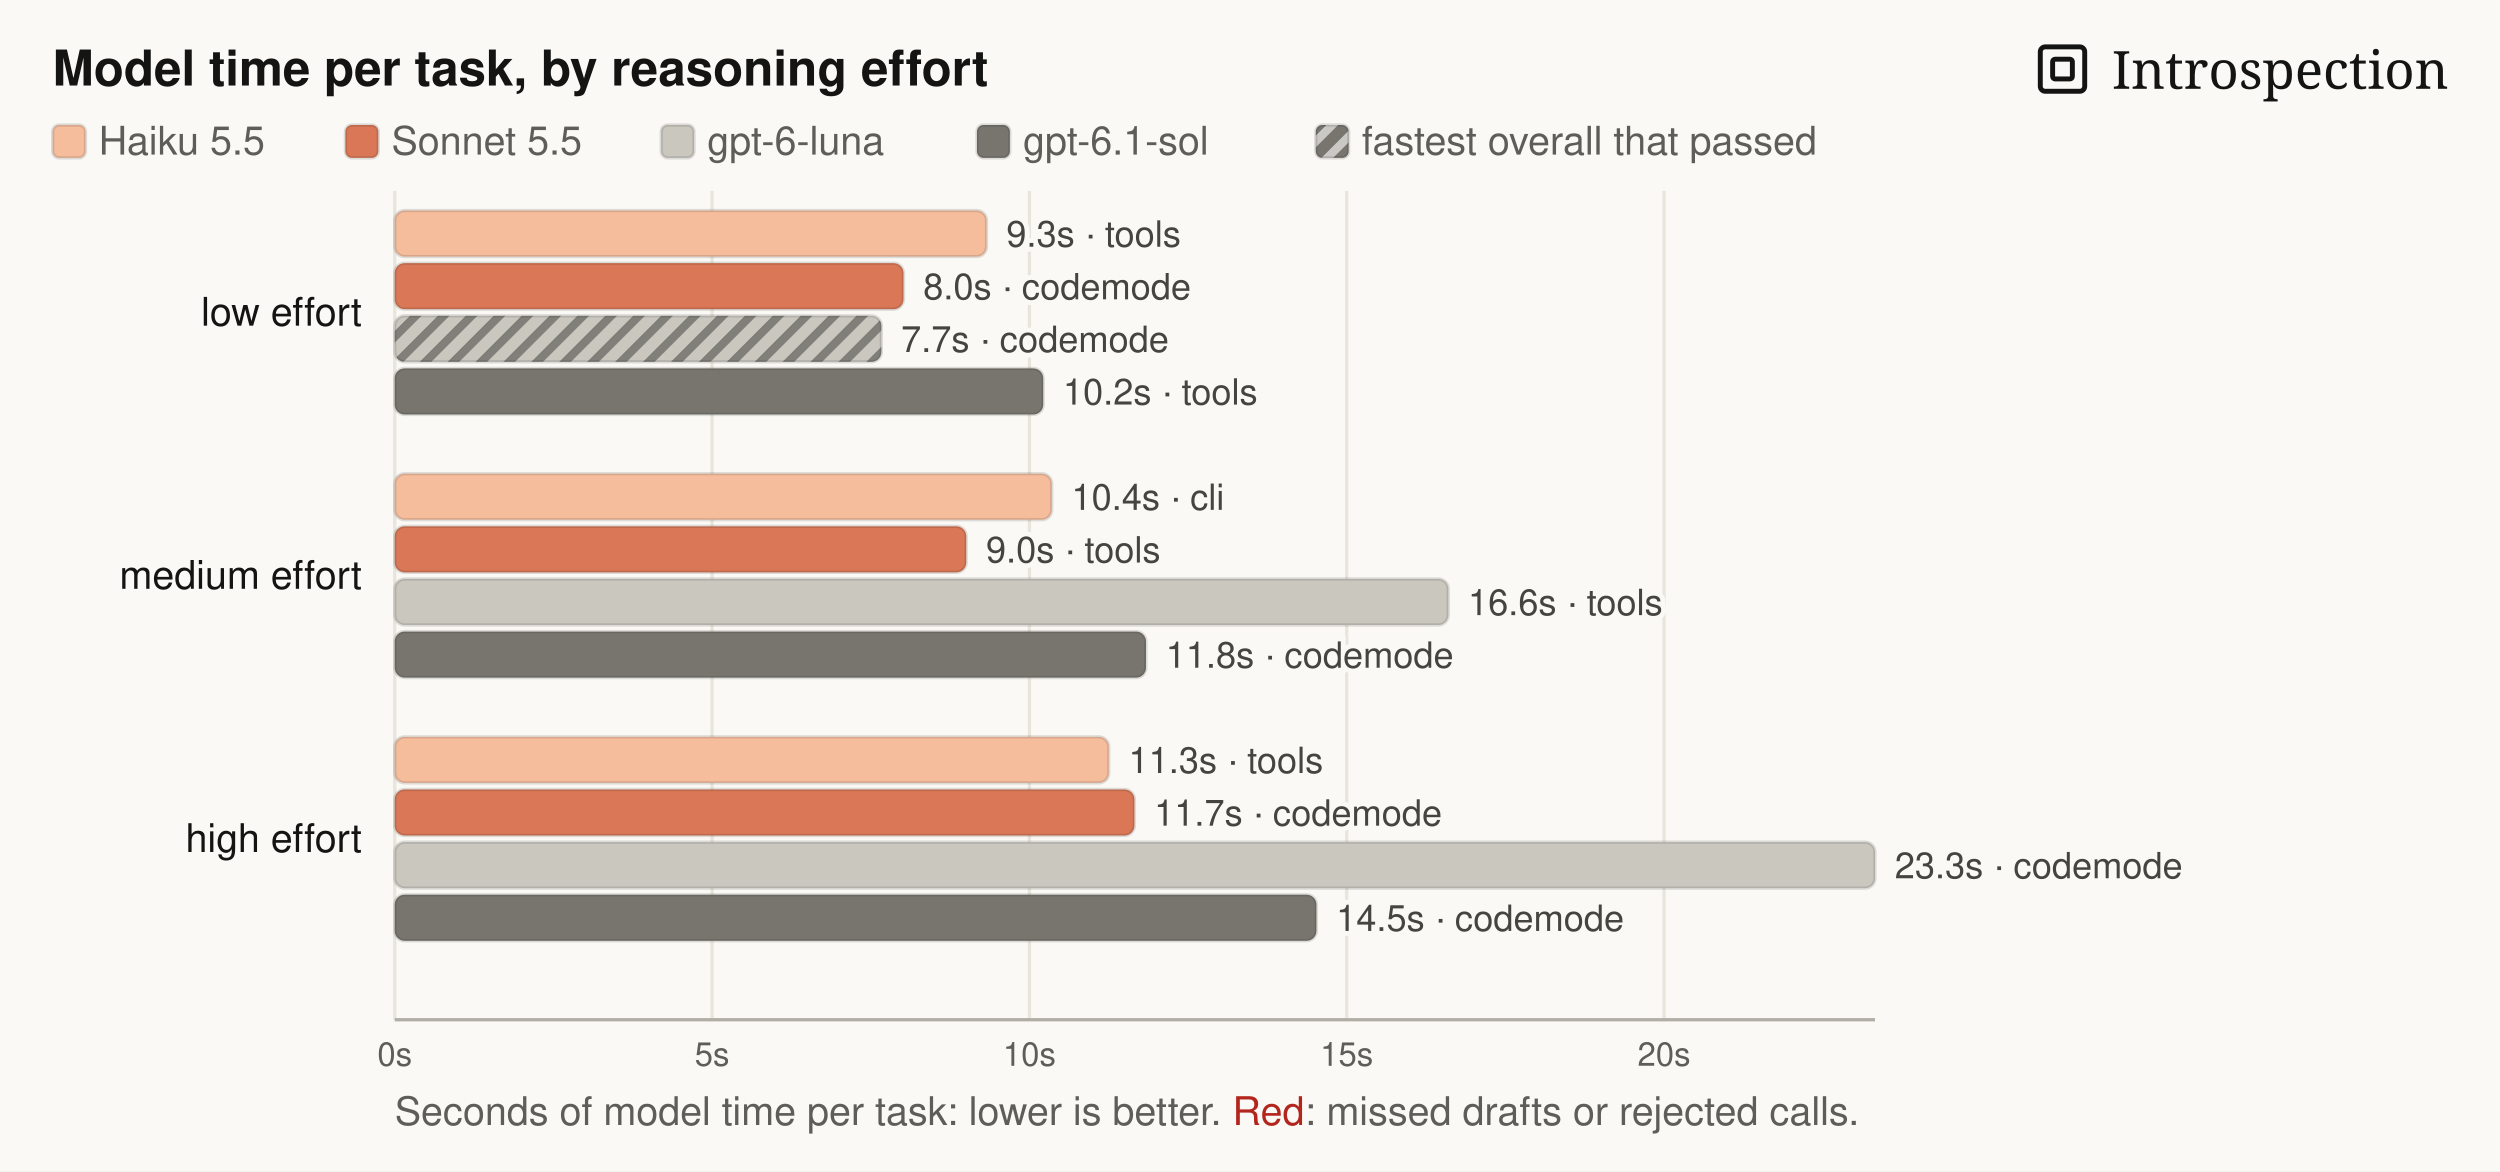
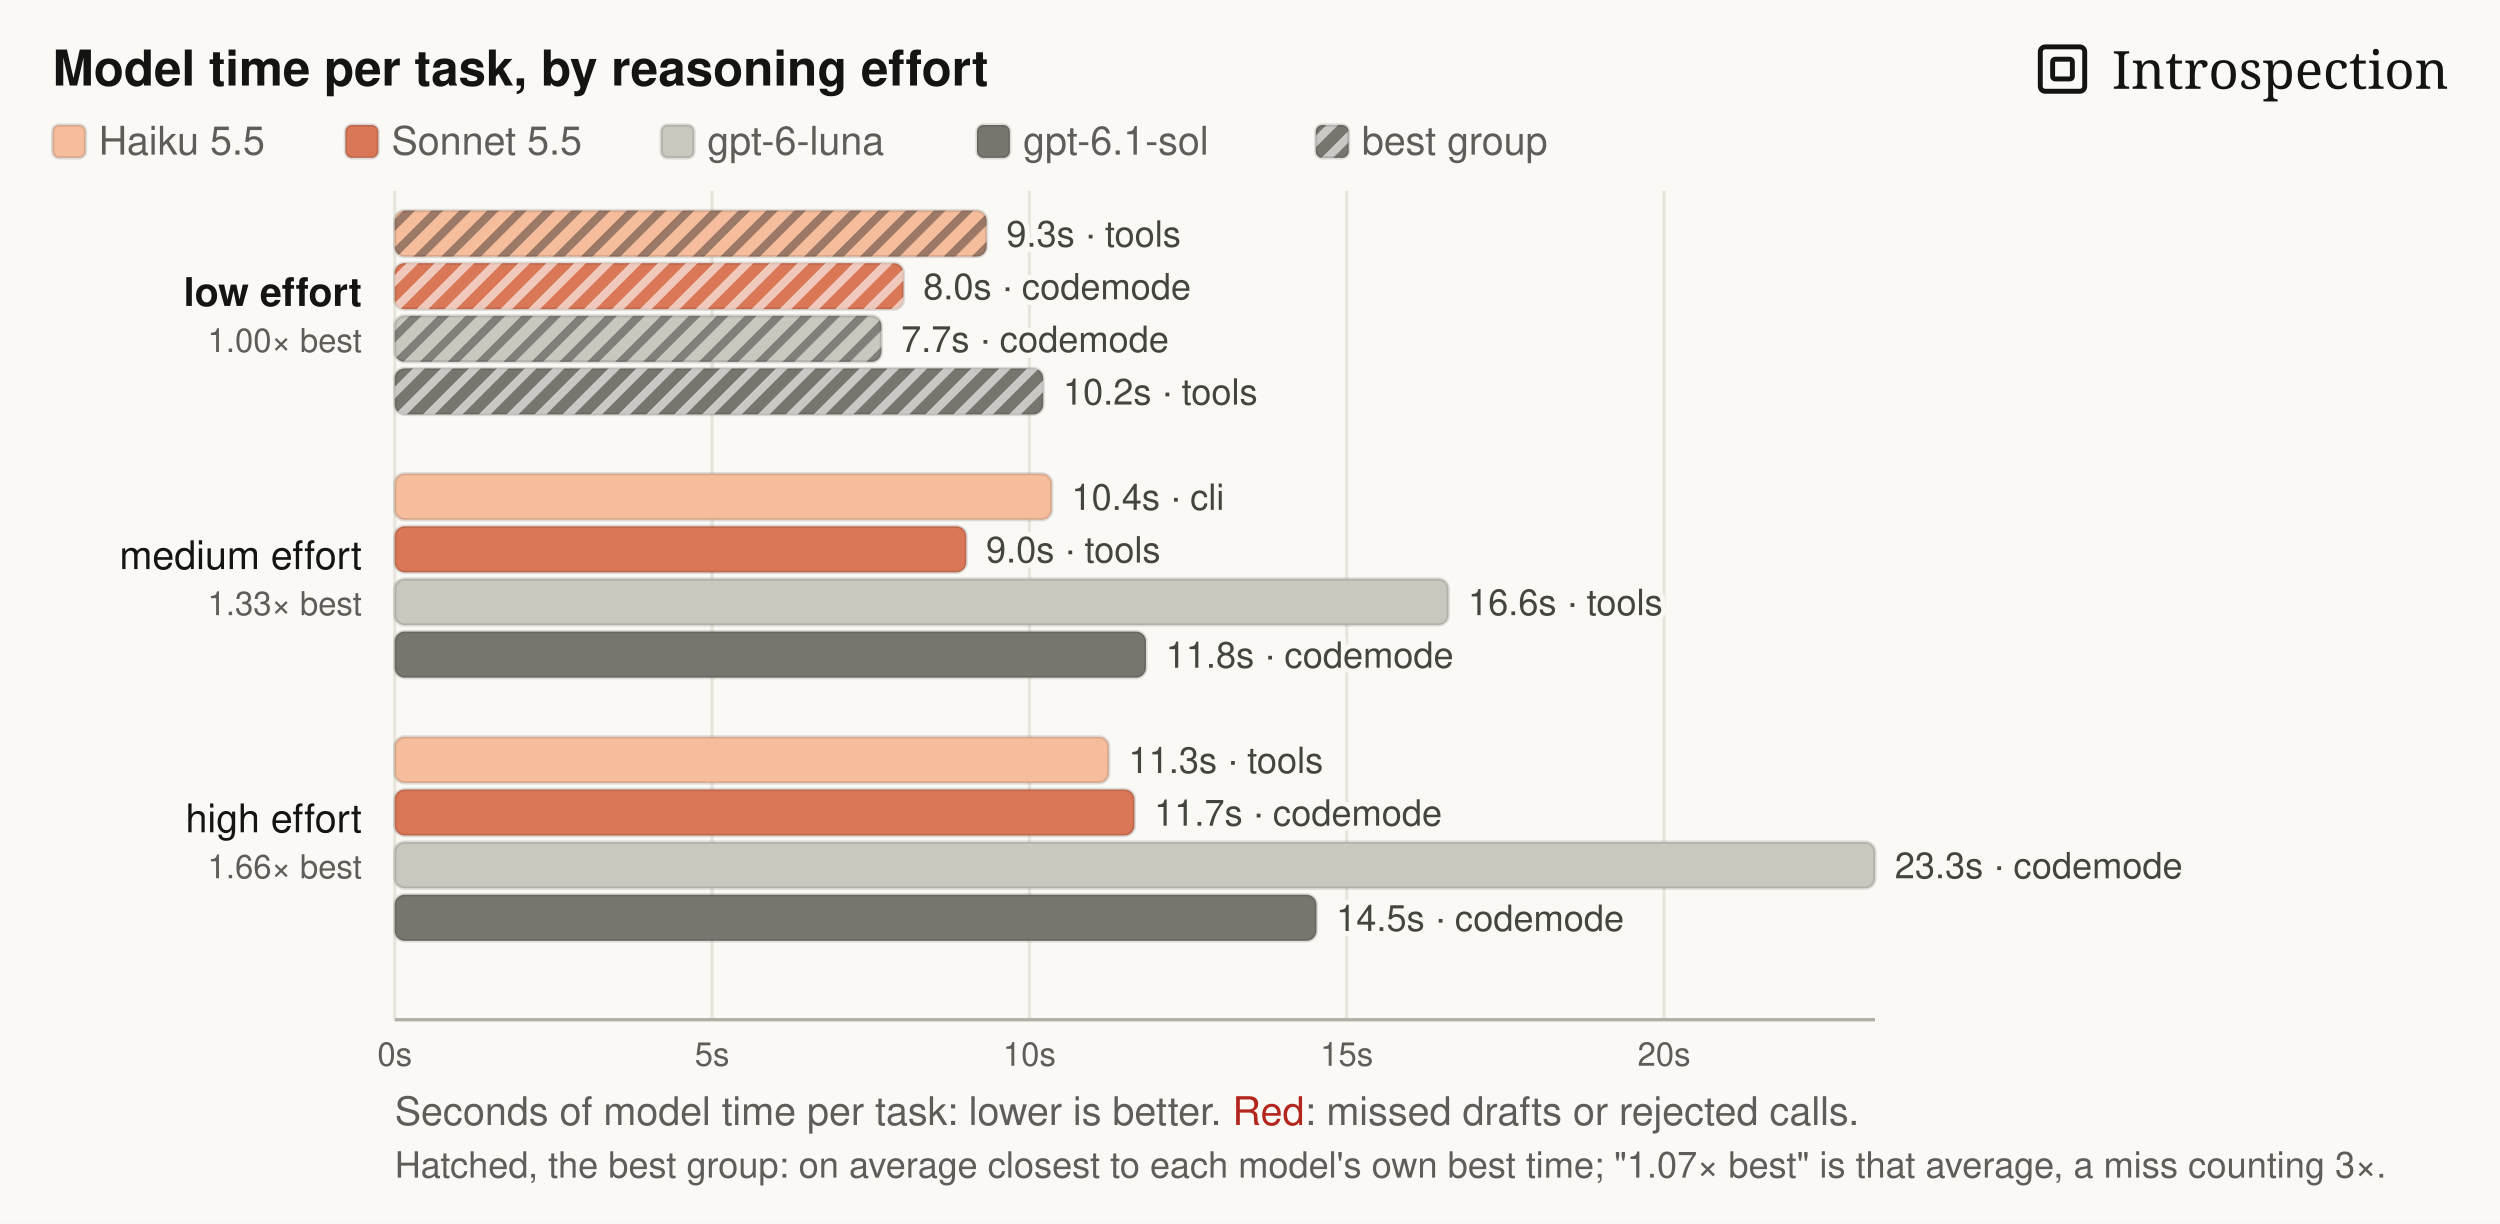
- <svg xmlns="http://www.w3.org/2000/svg" width="760" height="356" viewBox="0 0 760 356" font-family="-apple-system, Segoe UI, Helvetica, Arial, sans-serif">
+ <svg xmlns="http://www.w3.org/2000/svg" width="760" height="372" viewBox="0 0 760 372" font-family="-apple-system, Segoe UI, Helvetica, Arial, sans-serif">
  <defs>
    <pattern id="win-light" patternUnits="userSpaceOnUse" width="6" height="6" patternTransform="rotate(45)">
      <rect width="2.5" height="6" fill="#141413" opacity="0.4" />
    </pattern>
    <pattern id="win-dark" patternUnits="userSpaceOnUse" width="6" height="6" patternTransform="rotate(45)">
      <rect width="2.5" height="6" fill="#ffffff" opacity="0.6" />
    </pattern>
  </defs>
-   <rect width="760" height="356" fill="#faf9f5" />
+   <rect width="760" height="372" fill="#faf9f5" />
  <text x="16" y="26" font-size="15" font-weight="600" fill="#141413">Model time per task, by reasoning effort</text>
  <g transform="translate(618 12) scale(0.75)" fill="none" stroke="#141413" stroke-width="2" stroke-linecap="round" stroke-linejoin="round">
    <rect x="3" y="3" width="18" height="18" rx="2" />
    <rect x="8" y="8" width="8" height="8" rx="1" />
  </g>
  <text x="642" y="27" font-size="16" font-family="Georgia, serif" fill="#141413">Introspection</text>
  <rect x="16" y="38" width="10" height="10" rx="2" fill="#f6bd9d" stroke="#0000001f" />
  <text x="30" y="47" font-size="12" fill="#5e5d59">Haiku 5.5</text>
  <rect x="105" y="38" width="10" height="10" rx="2" fill="#d97757" stroke="#0000001f" />
  <text x="119" y="47" font-size="12" fill="#5e5d59">Sonnet 5.5</text>
  <rect x="201" y="38" width="10" height="10" rx="2" fill="#c9c7be" stroke="#0000001f" />
  <text x="215" y="47" font-size="12" fill="#5e5d59">gpt-6-luna</text>
  <rect x="297" y="38" width="10" height="10" rx="2" fill="#77756e" stroke="#0000001f" />
  <text x="311" y="47" font-size="12" fill="#5e5d59">gpt-6.1-sol</text>
  <rect x="400" y="38" width="10" height="10" rx="2" fill="#77756e" />
  <rect x="400" y="38" width="10" height="10" rx="2" fill="url(#win-dark)" stroke="#0000001f" />
-   <text x="414" y="47" font-size="12" fill="#5e5d59">fastest overall that passed</text>
+   <text x="414" y="47" font-size="12" fill="#5e5d59">best group</text>
  <line x1="120" y1="58" x2="120" y2="310" stroke="#e8e6dc" />
  <text x="120" y="324" font-size="10" text-anchor="middle" fill="#5e5d59">0s</text>
  <line x1="216.466" y1="58" x2="216.466" y2="310" stroke="#e8e6dc" />
  <text x="216.466" y="324" font-size="10" text-anchor="middle" fill="#5e5d59">5s</text>
  <line x1="312.932" y1="58" x2="312.932" y2="310" stroke="#e8e6dc" />
  <text x="312.932" y="324" font-size="10" text-anchor="middle" fill="#5e5d59">10s</text>
  <line x1="409.397" y1="58" x2="409.397" y2="310" stroke="#e8e6dc" />
  <text x="409.397" y="324" font-size="10" text-anchor="middle" fill="#5e5d59">15s</text>
  <line x1="505.863" y1="58" x2="505.863" y2="310" stroke="#e8e6dc" />
  <text x="505.863" y="324" font-size="10" text-anchor="middle" fill="#5e5d59">20s</text>
  <line x1="120" y1="310" x2="570" y2="310" stroke="#b0aea5" />
-   <text x="110" y="99" font-size="12" text-anchor="end" fill="#141413">low effort</text>
+   <text x="110" y="93" font-size="12" text-anchor="end" fill="#141413" font-weight="600">low effort</text>
+   <text x="110" y="107" font-size="10" text-anchor="end" fill="#5e5d59">1.00× best</text>
  <rect x="120" y="64" width="179.924" height="14" rx="3" fill="#f6bd9d" stroke="#0000001f" />
+   <rect x="120" y="64" width="179.924" height="14" rx="3" fill="url(#win-light)" />
  <text x="305.924" y="75" font-size="11" stroke="#faf9f5" stroke-width="3" paint-order="stroke" fill="#45453f">9.3s · tools</text>
  <rect x="120" y="80" width="154.66" height="14" rx="3" fill="#d97757" stroke="#0000001f" />
+   <rect x="120" y="80" width="154.66" height="14" rx="3" fill="url(#win-dark)" />
  <text x="280.66" y="91" font-size="11" stroke="#faf9f5" stroke-width="3" paint-order="stroke" fill="#45453f">8.0s · codemode</text>
  <rect x="120" y="96" width="147.936" height="14" rx="3" fill="#c9c7be" stroke="#0000001f" />
  <rect x="120" y="96" width="147.936" height="14" rx="3" fill="url(#win-light)" />
  <text x="273.936" y="107" font-size="11" stroke="#faf9f5" stroke-width="3" paint-order="stroke" fill="#45453f">7.7s · codemode</text>
  <rect x="120" y="112" width="197.137" height="14" rx="3" fill="#77756e" stroke="#0000001f" />
+   <rect x="120" y="112" width="197.137" height="14" rx="3" fill="url(#win-dark)" />
  <text x="323.137" y="123" font-size="11" stroke="#faf9f5" stroke-width="3" paint-order="stroke" fill="#45453f">10.2s · tools</text>
-   <text x="110" y="179" font-size="12" text-anchor="end" fill="#141413">medium effort</text>
+   <text x="110" y="173" font-size="12" text-anchor="end" fill="#141413" font-weight="400">medium effort</text>
+   <text x="110" y="187" font-size="10" text-anchor="end" fill="#5e5d59">1.33× best</text>
  <rect x="120" y="144" width="199.729" height="14" rx="3" fill="#f6bd9d" stroke="#0000001f" />
  <text x="325.729" y="155" font-size="11" stroke="#faf9f5" stroke-width="3" paint-order="stroke" fill="#45453f">10.4s · cli</text>
  <rect x="120" y="160" width="173.735" height="14" rx="3" fill="#d97757" stroke="#0000001f" />
  <text x="299.735" y="171" font-size="11" stroke="#faf9f5" stroke-width="3" paint-order="stroke" fill="#45453f">9.0s · tools</text>
  <rect x="120" y="176" width="320.279" height="14" rx="3" fill="#c9c7be" stroke="#0000001f" />
  <text x="446.279" y="187" font-size="11" stroke="#faf9f5" stroke-width="3" paint-order="stroke" fill="#45453f">16.6s · tools</text>
  <rect x="120" y="192" width="228.373" height="14" rx="3" fill="#77756e" stroke="#0000001f" />
  <text x="354.373" y="203" font-size="11" stroke="#faf9f5" stroke-width="3" paint-order="stroke" fill="#45453f">11.8s · codemode</text>
-   <text x="110" y="259" font-size="12" text-anchor="end" fill="#141413">high effort</text>
+   <text x="110" y="253" font-size="12" text-anchor="end" fill="#141413" font-weight="400">high effort</text>
+   <text x="110" y="267" font-size="10" text-anchor="end" fill="#5e5d59">1.66× best</text>
  <rect x="120" y="224" width="217.074" height="14" rx="3" fill="#f6bd9d" stroke="#0000001f" />
  <text x="343.074" y="235" font-size="11" stroke="#faf9f5" stroke-width="3" paint-order="stroke" fill="#45453f">11.3s · tools</text>
  <rect x="120" y="240" width="224.862" height="14" rx="3" fill="#d97757" stroke="#0000001f" />
  <text x="350.862" y="251" font-size="11" stroke="#faf9f5" stroke-width="3" paint-order="stroke" fill="#45453f">11.7s · codemode</text>
  <rect x="120" y="256" width="450" height="14" rx="3" fill="#c9c7be" stroke="#0000001f" />
  <text x="576" y="267" font-size="11" stroke="#faf9f5" stroke-width="3" paint-order="stroke" fill="#45453f">23.3s · codemode</text>
  <rect x="120" y="272" width="280.195" height="14" rx="3" fill="#77756e" stroke="#0000001f" />
  <text x="406.195" y="283" font-size="11" stroke="#faf9f5" stroke-width="3" paint-order="stroke" fill="#45453f">14.5s · codemode</text>
  <text x="120" y="342" font-size="12" fill="#5e5d59">Seconds of model time per task: lower is better. <tspan fill="#b3261e">Red</tspan>: missed drafts or rejected calls.</text>
+   <text x="120" y="358" font-size="11" fill="#5e5d59">Hatched, the best group: on average closest to each model's own best time; "1.07× best" is that average, a miss counting 3×.</text>
</svg>
